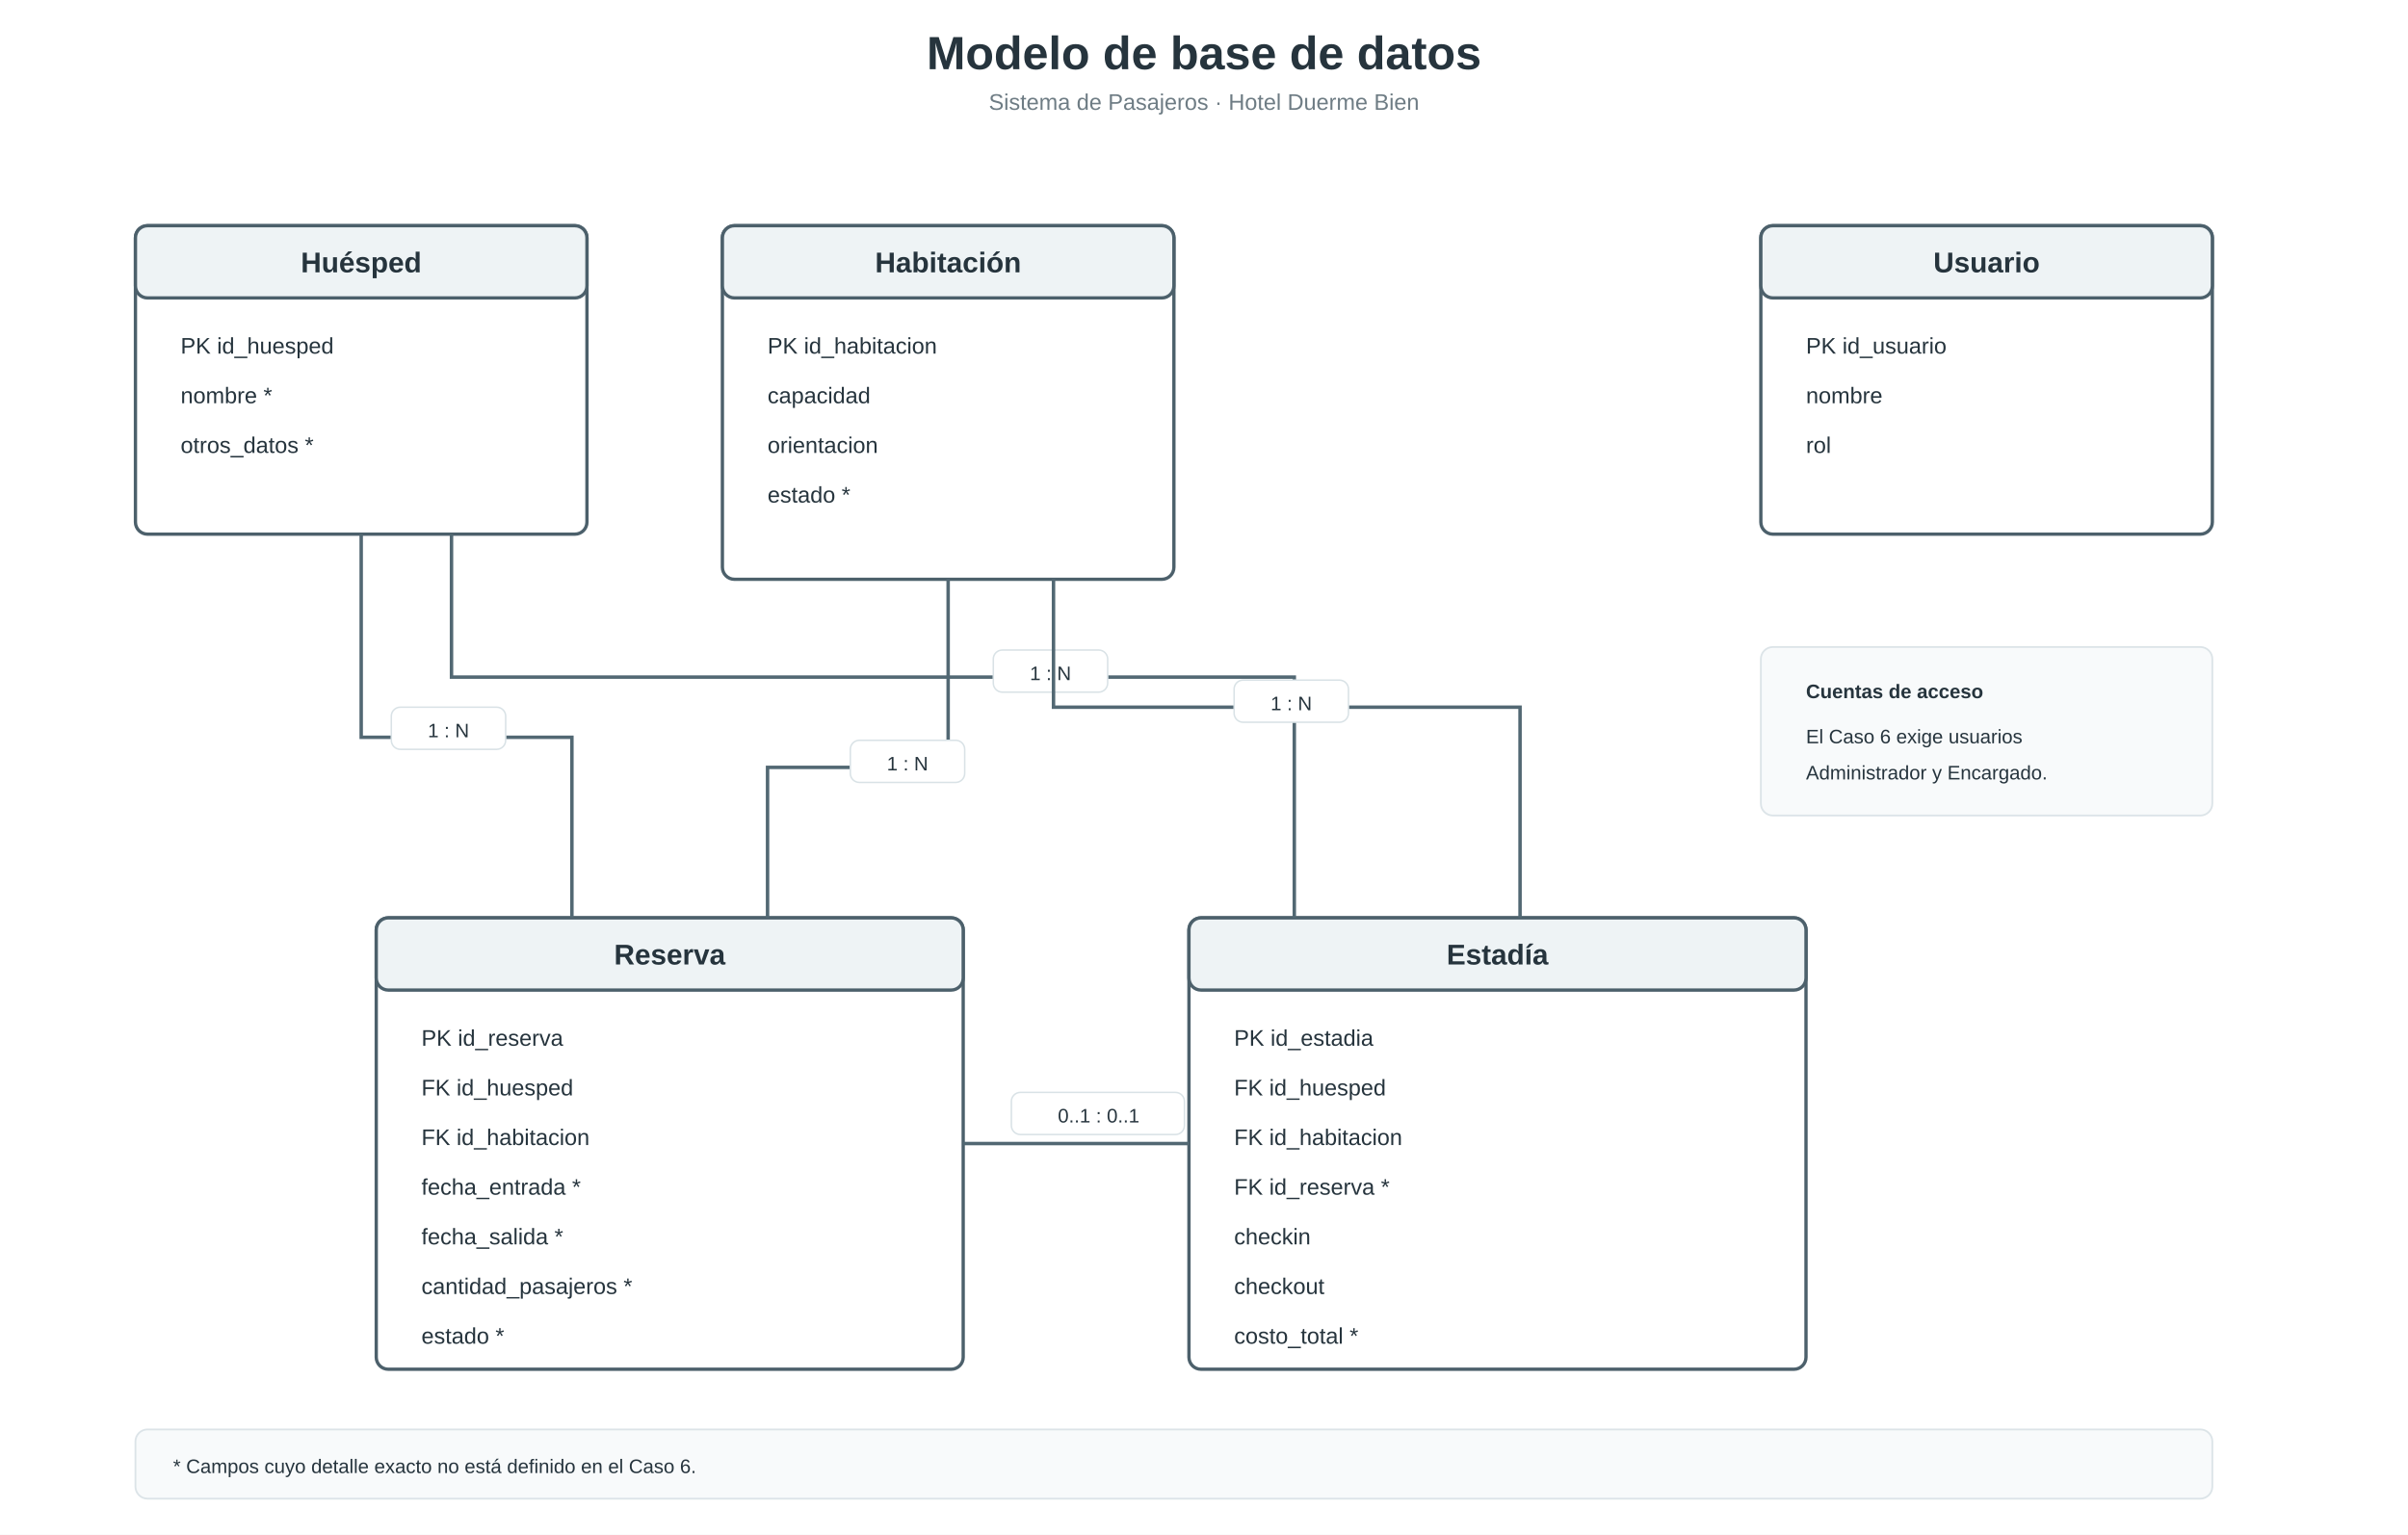
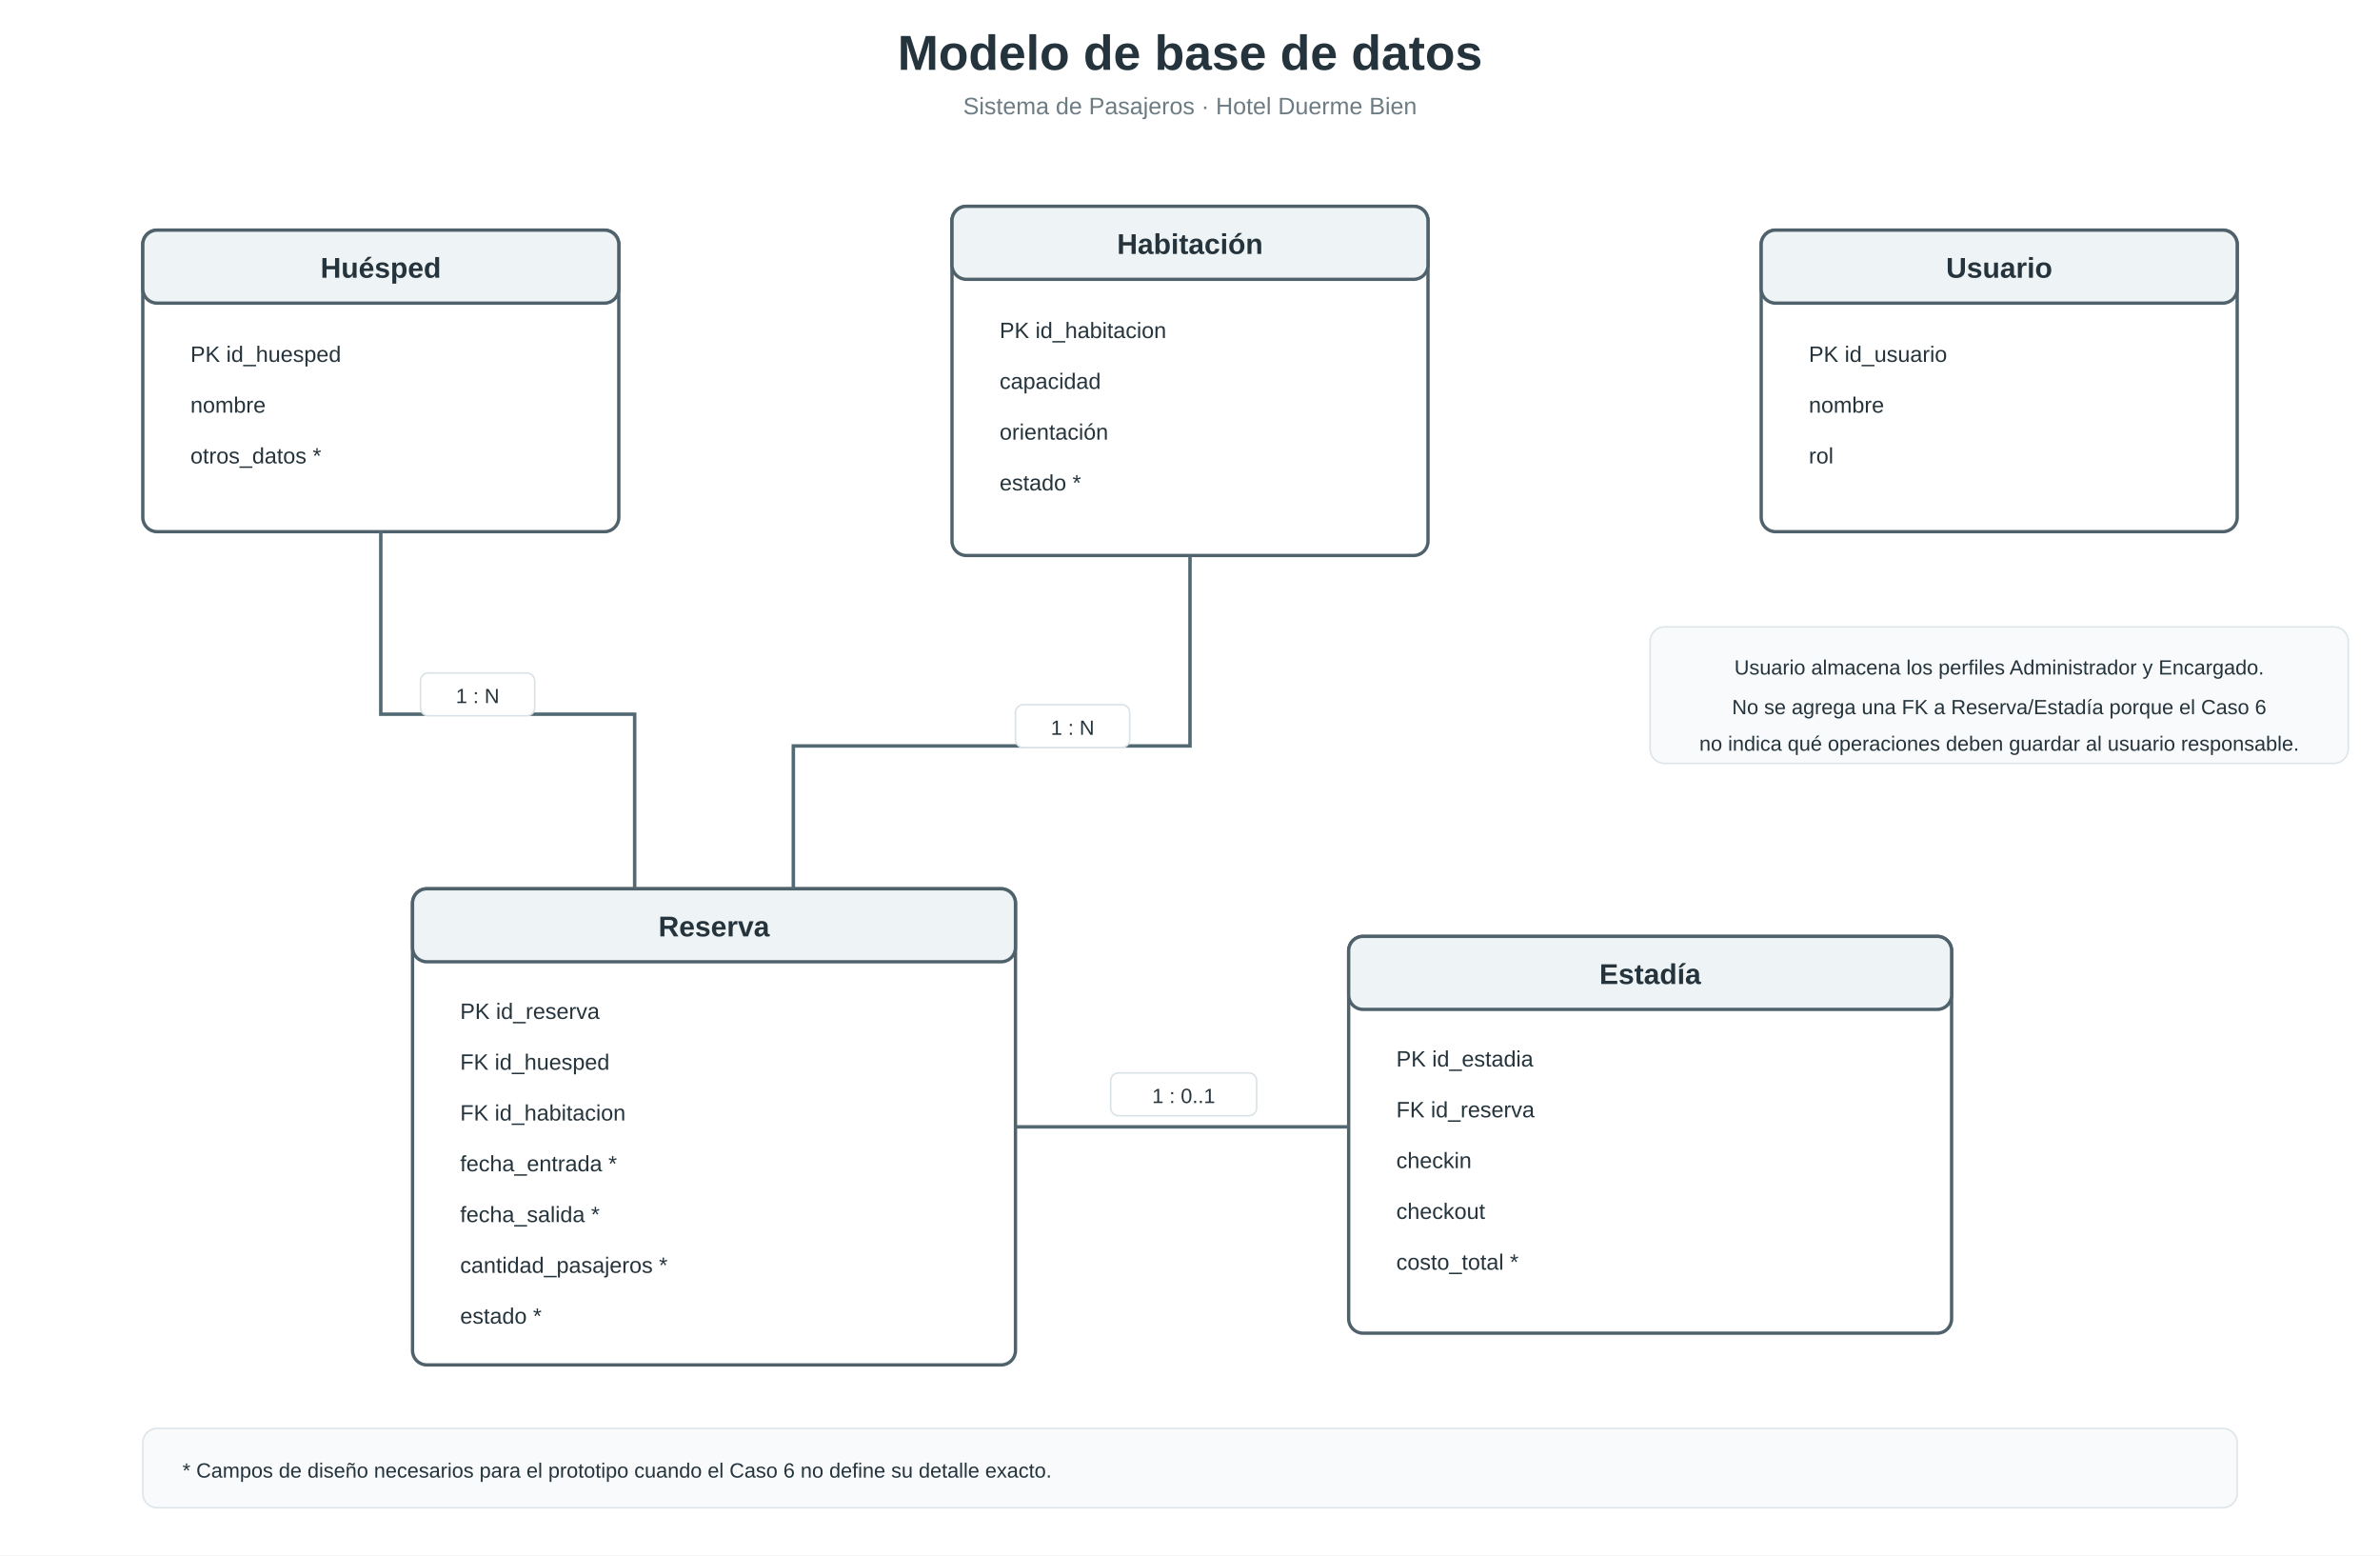
- <svg xmlns="http://www.w3.org/2000/svg" width="1600" height="1020" viewBox="0 0 1600 1020">
+ <svg xmlns="http://www.w3.org/2000/svg" width="1500" height="980" viewBox="0 0 1500 980">
  <defs>
    <style>
-     .t{font-family:Arial,sans-serif;fill:#26343d}.title{font-size:31px;font-weight:700}.sub{font-size:15px;fill:#6e7c84}.h{font-size:19px;font-weight:700}.f{font-size:15px}.small{font-size:13px}
-     .box{fill:#fff;stroke:#4c606b;stroke-width:2.2}.head{fill:#eef3f5;stroke:#4c606b;stroke-width:2.2}.rel{stroke:#526873;stroke-width:2.3;fill:none}
-     .badge{fill:#fff;stroke:#d9e2e6;stroke-width:1}.note{fill:#f8fafb;stroke:#dce4e8;stroke-width:1.2}
-   </style>
+ .t{font-family:Arial,sans-serif;fill:#25343c}.title{font-size:31px;font-weight:700}.sub{font-size:15px;fill:#6d7b83}.h{font-size:18px;font-weight:700}.f{font-size:14px}.small{font-size:13px}
+ .box{fill:#fff;stroke:#4f626c;stroke-width:2.1}.head{fill:#eef3f5;stroke:#4f626c;stroke-width:2.1}.rel{stroke:#536a74;stroke-width:2.2;fill:none}.badge{fill:#fff;stroke:#d9e2e6}.note{fill:#f8fafb;stroke:#dde5e9}
+ </style>
  </defs>
-   <rect width="1600" height="1020" fill="#fff" />
-   <text x="800" y="46" text-anchor="middle" class="t title">Modelo de base de datos</text>
-   <text x="800" y="73" text-anchor="middle" class="t sub">Sistema de Pasajeros · Hotel Duerme Bien</text>
-   <rect x="90" y="150" width="300" height="205" rx="8" class="box" />
-   <rect x="90" y="150" width="300" height="48" rx="8" class="head" />
-   <text x="240" y="181" text-anchor="middle" class="t h">Huésped</text>
-   <text x="120" y="235" class="t f">PK  id_huesped</text>
-   <text x="120" y="268" class="t f">nombre *</text>
-   <text x="120" y="301" class="t f">otros_datos *</text>
-   <rect x="480" y="150" width="300" height="235" rx="8" class="box" />
-   <rect x="480" y="150" width="300" height="48" rx="8" class="head" />
-   <text x="630" y="181" text-anchor="middle" class="t h">Habitación</text>
-   <text x="510" y="235" class="t f">PK  id_habitacion</text>
-   <text x="510" y="268" class="t f">capacidad</text>
-   <text x="510" y="301" class="t f">orientacion</text>
-   <text x="510" y="334" class="t f">estado *</text>
-   <rect x="1170" y="150" width="300" height="205" rx="8" class="box" />
-   <rect x="1170" y="150" width="300" height="48" rx="8" class="head" />
-   <text x="1320" y="181" text-anchor="middle" class="t h">Usuario</text>
-   <text x="1200" y="235" class="t f">PK  id_usuario</text>
-   <text x="1200" y="268" class="t f">nombre</text>
-   <text x="1200" y="301" class="t f">rol</text>
-   <rect x="250" y="610" width="390" height="300" rx="8" class="box" />
-   <rect x="250" y="610" width="390" height="48" rx="8" class="head" />
-   <text x="445" y="641" text-anchor="middle" class="t h">Reserva</text>
-   <text x="280" y="695" class="t f">PK  id_reserva</text>
-   <text x="280" y="728" class="t f">FK  id_huesped</text>
-   <text x="280" y="761" class="t f">FK  id_habitacion</text>
-   <text x="280" y="794" class="t f">fecha_entrada *</text>
-   <text x="280" y="827" class="t f">fecha_salida *</text>
-   <text x="280" y="860" class="t f">cantidad_pasajeros *</text>
-   <text x="280" y="893" class="t f">estado *</text>
-   <rect x="790" y="610" width="410" height="300" rx="8" class="box" />
-   <rect x="790" y="610" width="410" height="48" rx="8" class="head" />
-   <text x="995" y="641" text-anchor="middle" class="t h">Estadía</text>
-   <text x="820" y="695" class="t f">PK  id_estadia</text>
-   <text x="820" y="728" class="t f">FK  id_huesped</text>
-   <text x="820" y="761" class="t f">FK  id_habitacion</text>
-   <text x="820" y="794" class="t f">FK  id_reserva *</text>
-   <text x="820" y="827" class="t f">checkin</text>
-   <text x="820" y="860" class="t f">checkout</text>
-   <text x="820" y="893" class="t f">costo_total *</text>
-   <path d="M240 355 V490 H380 V610" class="rel" />
-   <rect x="260" y="470" width="76" height="28" rx="6" class="badge" />
-   <text x="298" y="490" text-anchor="middle" class="t small">1 : N</text>
-   <path d="M630 385 V510 H510 V610" class="rel" />
-   <rect x="565" y="492" width="76" height="28" rx="6" class="badge" />
-   <text x="603" y="512" text-anchor="middle" class="t small">1 : N</text>
-   <path d="M300 355 V450 H860 V610" class="rel" />
-   <rect x="660" y="432" width="76" height="28" rx="6" class="badge" />
-   <text x="698" y="452" text-anchor="middle" class="t small">1 : N</text>
-   <path d="M700 385 V470 H1010 V610" class="rel" />
-   <rect x="820" y="452" width="76" height="28" rx="6" class="badge" />
-   <text x="858" y="472" text-anchor="middle" class="t small">1 : N</text>
-   <path d="M640 760 H790" class="rel" />
-   <rect x="672" y="726" width="115" height="28" rx="6" class="badge" />
-   <text x="730" y="746" text-anchor="middle" class="t small">0..1 : 0..1</text>
-   <rect x="1170" y="430" width="300" height="112" rx="8" class="note" />
-   <text x="1200" y="464" class="t small" font-weight="700">Cuentas de acceso</text>
-   <text x="1200" y="494" class="t small">El Caso 6 exige usuarios</text>
-   <text x="1200" y="518" class="t small">Administrador y Encargado.</text>
-   <rect x="90" y="950" width="1380" height="46" rx="8" class="note" />
-   <text x="115" y="979" class="t small">* Campos cuyo detalle exacto no está definido en el Caso 6.</text>
+   <rect width="1500" height="980" fill="#fff" />
+   <text x="750" y="44" text-anchor="middle" class="t title">Modelo de base de datos</text>
+   <text x="750" y="72" text-anchor="middle" class="t sub">Sistema de Pasajeros · Hotel Duerme Bien</text>
+   <rect x="90" y="145" width="300" height="190" rx="9" class="box" />
+   <rect x="90" y="145" width="300" height="46" rx="9" class="head" />
+   <text x="240" y="175" text-anchor="middle" class="t h">Huésped</text>
+   <text x="120" y="228" class="t f">PK  id_huesped</text>
+   <text x="120" y="260" class="t f">nombre</text>
+   <text x="120" y="292" class="t f">otros_datos *</text>
+   <rect x="600" y="130" width="300" height="220" rx="9" class="box" />
+   <rect x="600" y="130" width="300" height="46" rx="9" class="head" />
+   <text x="750" y="160" text-anchor="middle" class="t h">Habitación</text>
+   <text x="630" y="213" class="t f">PK  id_habitacion</text>
+   <text x="630" y="245" class="t f">capacidad</text>
+   <text x="630" y="277" class="t f">orientación</text>
+   <text x="630" y="309" class="t f">estado *</text>
+   <rect x="1110" y="145" width="300" height="190" rx="9" class="box" />
+   <rect x="1110" y="145" width="300" height="46" rx="9" class="head" />
+   <text x="1260" y="175" text-anchor="middle" class="t h">Usuario</text>
+   <text x="1140" y="228" class="t f">PK  id_usuario</text>
+   <text x="1140" y="260" class="t f">nombre</text>
+   <text x="1140" y="292" class="t f">rol</text>
+   <rect x="260" y="560" width="380" height="300" rx="9" class="box" />
+   <rect x="260" y="560" width="380" height="46" rx="9" class="head" />
+   <text x="450" y="590" text-anchor="middle" class="t h">Reserva</text>
+   <text x="290" y="642" class="t f">PK  id_reserva</text>
+   <text x="290" y="674" class="t f">FK  id_huesped</text>
+   <text x="290" y="706" class="t f">FK  id_habitacion</text>
+   <text x="290" y="738" class="t f">fecha_entrada *</text>
+   <text x="290" y="770" class="t f">fecha_salida *</text>
+   <text x="290" y="802" class="t f">cantidad_pasajeros *</text>
+   <text x="290" y="834" class="t f">estado *</text>
+   <rect x="850" y="590" width="380" height="250" rx="9" class="box" />
+   <rect x="850" y="590" width="380" height="46" rx="9" class="head" />
+   <text x="1040" y="620" text-anchor="middle" class="t h">Estadía</text>
+   <text x="880" y="672" class="t f">PK  id_estadia</text>
+   <text x="880" y="704" class="t f">FK  id_reserva</text>
+   <text x="880" y="736" class="t f">checkin</text>
+   <text x="880" y="768" class="t f">checkout</text>
+   <text x="880" y="800" class="t f">costo_total *</text>
+   <path d="M240 335 V450 H400 V560" class="rel" />
+   <rect x="265" y="424" width="72" height="27" rx="5" class="badge" />
+   <text x="301" y="443" text-anchor="middle" class="t small">1 : N</text>
+   <path d="M750 350 V470 H500 V560" class="rel" />
+   <rect x="640" y="444" width="72" height="27" rx="5" class="badge" />
+   <text x="676" y="463" text-anchor="middle" class="t small">1 : N</text>
+   <path d="M640 710 H850" class="rel" />
+   <rect x="700" y="676" width="92" height="27" rx="5" class="badge" />
+   <text x="746" y="695" text-anchor="middle" class="t small">1 : 0..1</text>
+   <rect x="1040" y="395" width="440" height="86" rx="9" class="note" />
+   <text x="1260" y="425" text-anchor="middle" class="t small">Usuario almacena los perfiles Administrador y Encargado.</text>
+   <text x="1260" y="450" text-anchor="middle" class="t small">No se agrega una FK a Reserva/Estadía porque el Caso 6</text>
+   <text x="1260" y="473" text-anchor="middle" class="t small">no indica qué operaciones deben guardar al usuario responsable.</text>
+   <rect x="90" y="900" width="1320" height="50" rx="9" class="note" />
+   <text x="115" y="931" class="t small">* Campos de diseño necesarios para el prototipo cuando el Caso 6 no define su detalle exacto.</text>
</svg>
